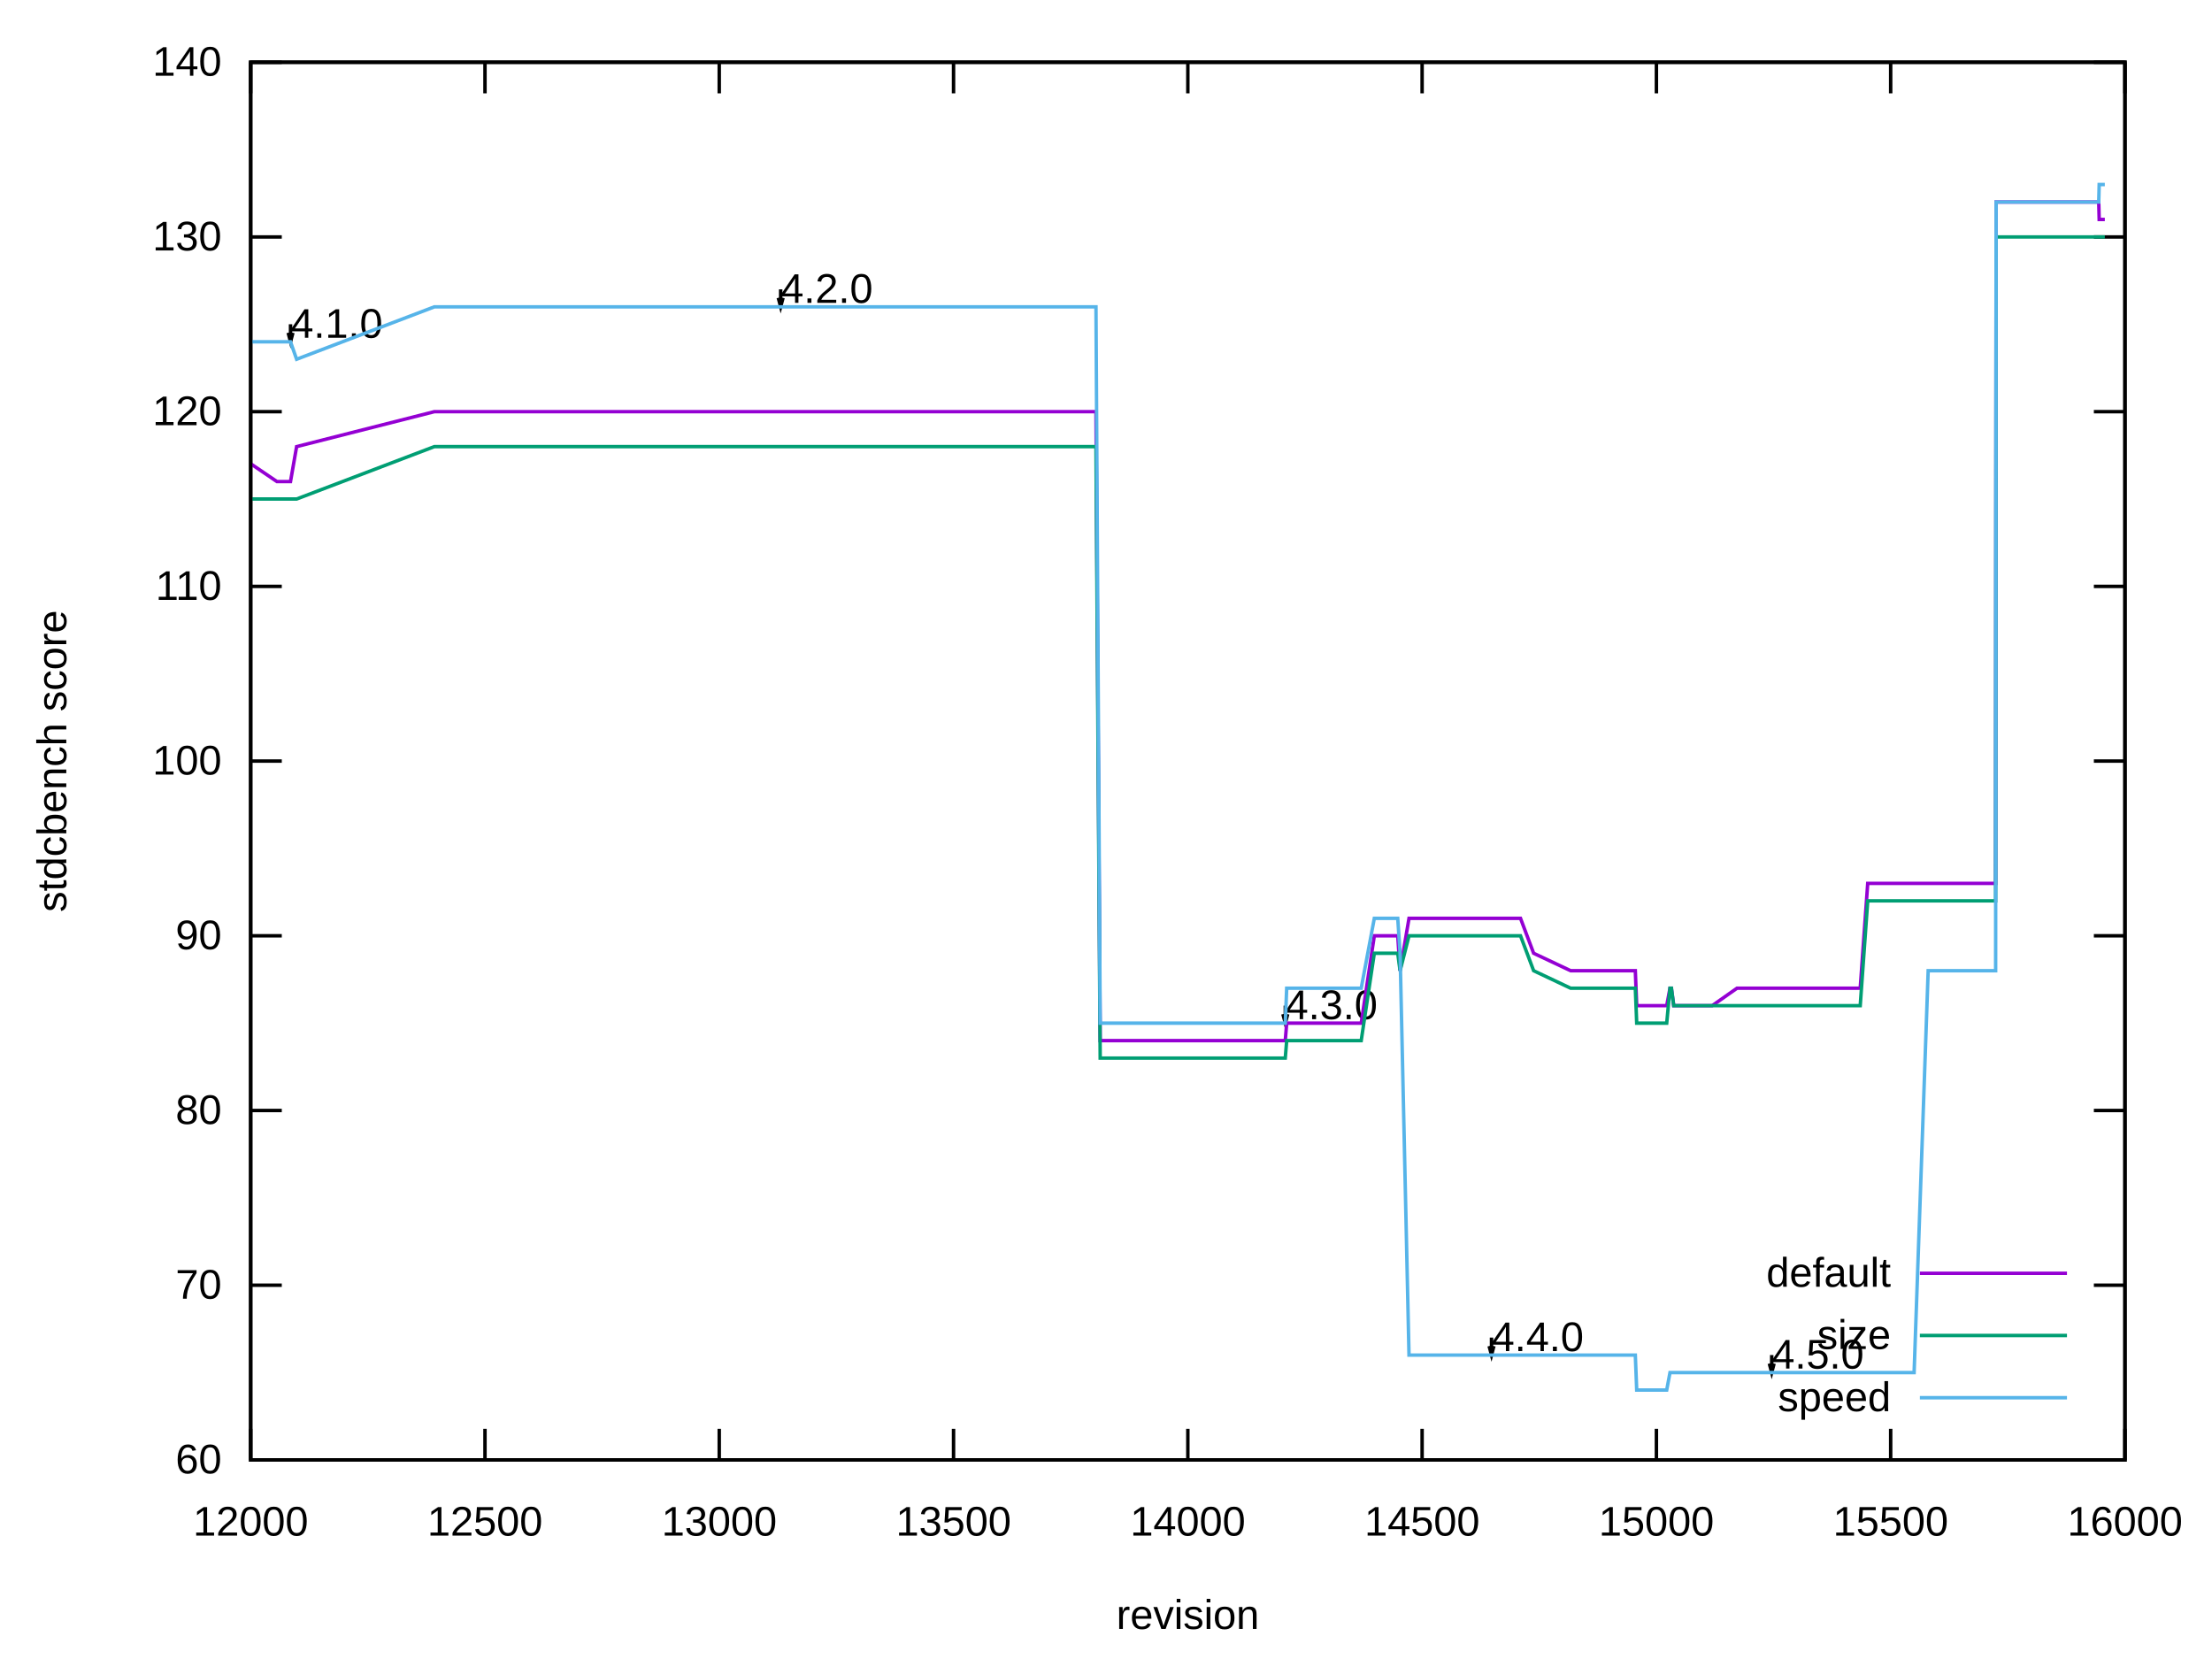
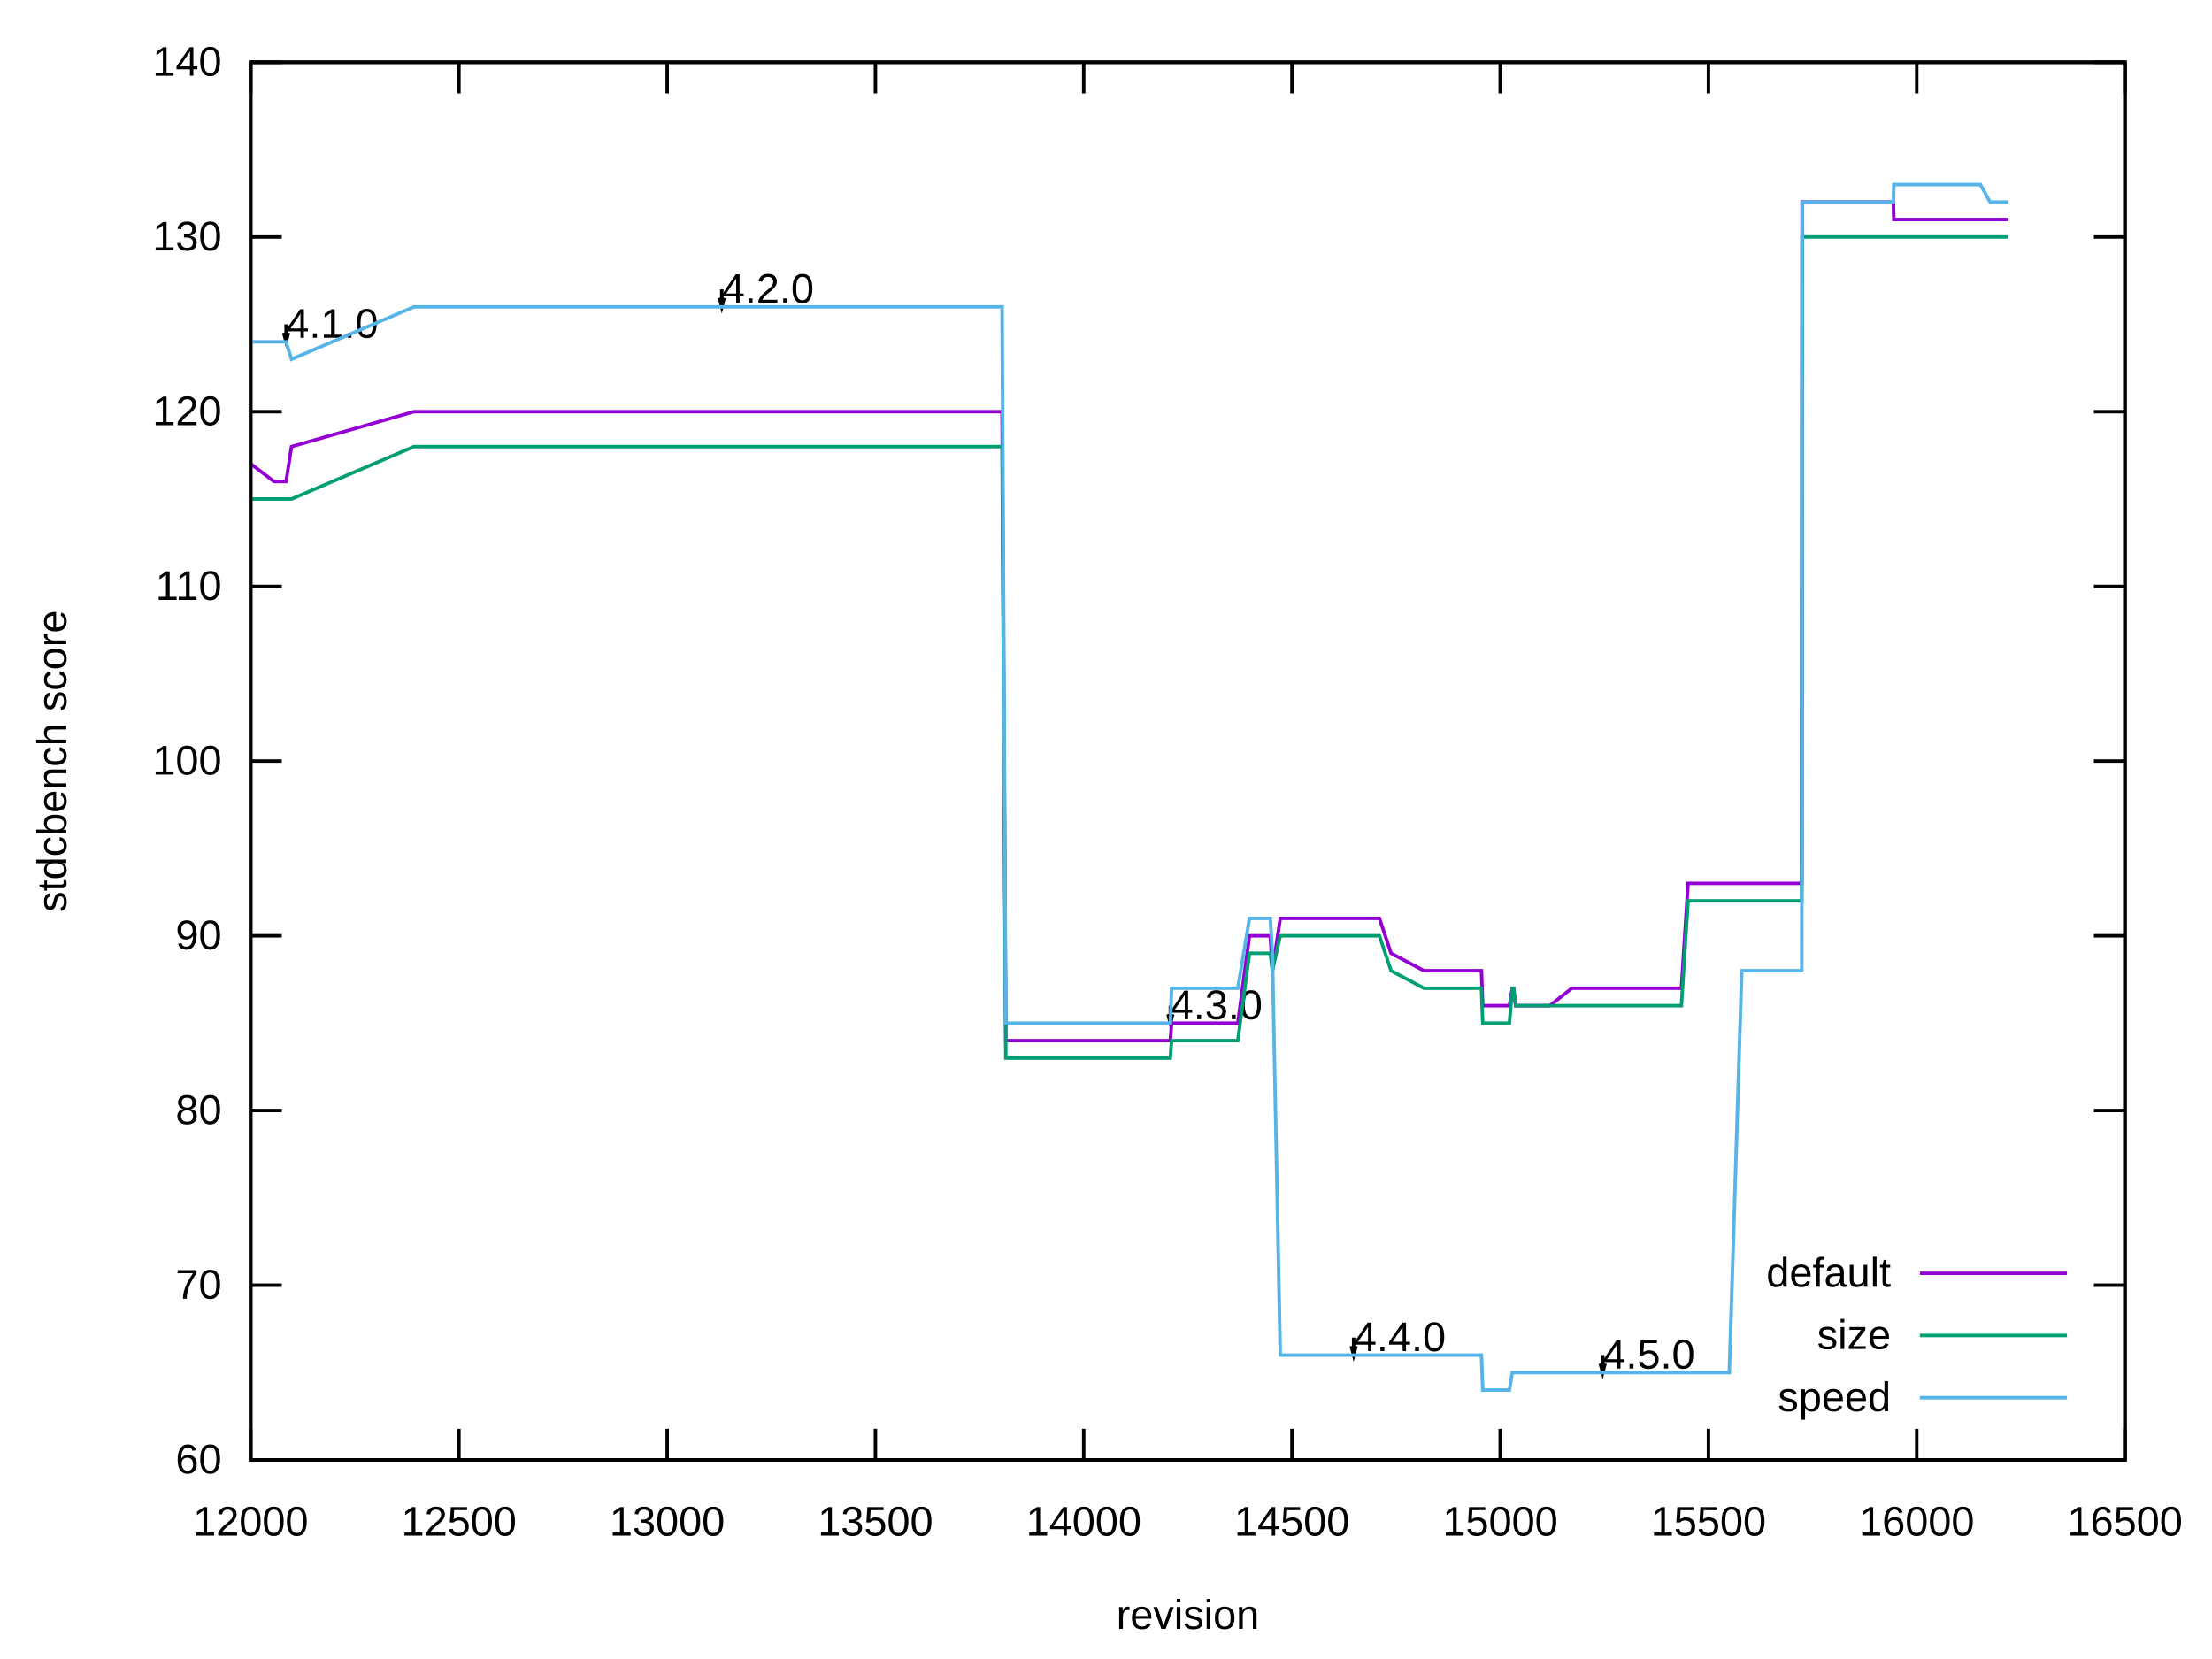
<svg xmlns="http://www.w3.org/2000/svg" xmlns:xlink="http://www.w3.org/1999/xlink" width="640" height="480" viewBox="0 0 640 480">
  <g id="gnuplot_canvas">
    <rect x="0" y="0" width="640" height="480" fill="none" />
    <defs>
      <circle id="gpDot" r="0.5" stroke-width="0.5" stroke="currentColor" />
      <path id="gpPt0" stroke-width="0.222" stroke="currentColor" d="M-1,0 h2 M0,-1 v2" />
      <path id="gpPt1" stroke-width="0.222" stroke="currentColor" d="M-1,-1 L1,1 M1,-1 L-1,1" />
      <path id="gpPt2" stroke-width="0.222" stroke="currentColor" d="M-1,0 L1,0 M0,-1 L0,1 M-1,-1 L1,1 M-1,1 L1,-1" />
      <rect id="gpPt3" stroke-width="0.222" stroke="currentColor" x="-1" y="-1" width="2" height="2" />
      <rect id="gpPt4" stroke-width="0.222" stroke="currentColor" fill="currentColor" x="-1" y="-1" width="2" height="2" />
      <circle id="gpPt5" stroke-width="0.222" stroke="currentColor" cx="0" cy="0" r="1" />
      <use xlink:href="#gpPt5" id="gpPt6" fill="currentColor" stroke="none" />
      <path id="gpPt7" stroke-width="0.222" stroke="currentColor" d="M0,-1.33 L-1.33,0.67 L1.33,0.67 z" />
      <use xlink:href="#gpPt7" id="gpPt8" fill="currentColor" stroke="none" />
      <use xlink:href="#gpPt7" id="gpPt9" stroke="currentColor" transform="rotate(180)" />
      <use xlink:href="#gpPt9" id="gpPt10" fill="currentColor" stroke="none" />
      <use xlink:href="#gpPt3" id="gpPt11" stroke="currentColor" transform="rotate(45)" />
      <use xlink:href="#gpPt11" id="gpPt12" fill="currentColor" stroke="none" />
      <path id="gpPt13" stroke-width="0.222" stroke="currentColor" d="M0,1.330 L1.265,0.411 L0.782,-1.067 L-0.782,-1.076 L-1.265,0.411 z" />
      <use xlink:href="#gpPt13" id="gpPt14" fill="currentColor" stroke="none" />
      <filter id="textbox" filterUnits="objectBoundingBox" x="0" y="0" height="1" width="1">
        <feFlood flood-color="white" flood-opacity="1" result="bgnd" />
        <feComposite in="SourceGraphic" in2="bgnd" operator="atop" />
      </filter>
      <filter id="greybox" filterUnits="objectBoundingBox" x="0" y="0" height="1" width="1">
        <feFlood flood-color="lightgrey" flood-opacity="1" result="grey" />
        <feComposite in="SourceGraphic" in2="grey" operator="atop" />
      </filter>
    </defs>
    <g fill="none" color="white" stroke="currentColor" stroke-width="1.00" stroke-linecap="butt" stroke-linejoin="miter">
</g>
    <g fill="none" color="black" stroke="currentColor" stroke-width="1.00" stroke-linecap="butt" stroke-linejoin="miter">
      <path stroke="black" d="M72.53,422.40 L81.53,422.40 M614.82,422.40 L605.82,422.40  " />
      <g transform="translate(64.14,426.30)" stroke="none" fill="black" font-family="Arial" font-size="12.00" text-anchor="end">
        <text>
          <tspan font-family="Arial"> 60</tspan>
        </text>
      </g>
    </g>
    <g fill="none" color="black" stroke="currentColor" stroke-width="1.00" stroke-linecap="butt" stroke-linejoin="miter">
      <path stroke="black" d="M72.53,371.85 L81.53,371.85 M614.82,371.85 L605.82,371.85  " />
      <g transform="translate(64.14,375.75)" stroke="none" fill="black" font-family="Arial" font-size="12.00" text-anchor="end">
        <text>
          <tspan font-family="Arial"> 70</tspan>
        </text>
      </g>
    </g>
    <g fill="none" color="black" stroke="currentColor" stroke-width="1.00" stroke-linecap="butt" stroke-linejoin="miter">
      <path stroke="black" d="M72.53,321.30 L81.53,321.30 M614.82,321.30 L605.82,321.30  " />
      <g transform="translate(64.14,325.20)" stroke="none" fill="black" font-family="Arial" font-size="12.00" text-anchor="end">
        <text>
          <tspan font-family="Arial"> 80</tspan>
        </text>
      </g>
    </g>
    <g fill="none" color="black" stroke="currentColor" stroke-width="1.00" stroke-linecap="butt" stroke-linejoin="miter">
      <path stroke="black" d="M72.53,270.75 L81.53,270.75 M614.82,270.75 L605.82,270.75  " />
      <g transform="translate(64.14,274.65)" stroke="none" fill="black" font-family="Arial" font-size="12.00" text-anchor="end">
        <text>
          <tspan font-family="Arial"> 90</tspan>
        </text>
      </g>
    </g>
    <g fill="none" color="black" stroke="currentColor" stroke-width="1.00" stroke-linecap="butt" stroke-linejoin="miter">
      <path stroke="black" d="M72.53,220.20 L81.53,220.20 M614.82,220.20 L605.82,220.20  " />
      <g transform="translate(64.14,224.10)" stroke="none" fill="black" font-family="Arial" font-size="12.00" text-anchor="end">
        <text>
          <tspan font-family="Arial"> 100</tspan>
        </text>
      </g>
    </g>
    <g fill="none" color="black" stroke="currentColor" stroke-width="1.00" stroke-linecap="butt" stroke-linejoin="miter">
      <path stroke="black" d="M72.53,169.66 L81.53,169.66 M614.82,169.66 L605.82,169.66  " />
      <g transform="translate(64.14,173.56)" stroke="none" fill="black" font-family="Arial" font-size="12.00" text-anchor="end">
        <text>
          <tspan font-family="Arial"> 110</tspan>
        </text>
      </g>
    </g>
    <g fill="none" color="black" stroke="currentColor" stroke-width="1.00" stroke-linecap="butt" stroke-linejoin="miter">
      <path stroke="black" d="M72.53,119.11 L81.53,119.11 M614.82,119.11 L605.82,119.11  " />
      <g transform="translate(64.14,123.01)" stroke="none" fill="black" font-family="Arial" font-size="12.00" text-anchor="end">
        <text>
          <tspan font-family="Arial"> 120</tspan>
        </text>
      </g>
    </g>
    <g fill="none" color="black" stroke="currentColor" stroke-width="1.00" stroke-linecap="butt" stroke-linejoin="miter">
      <path stroke="black" d="M72.53,68.56 L81.53,68.56 M614.82,68.56 L605.82,68.56  " />
      <g transform="translate(64.14,72.46)" stroke="none" fill="black" font-family="Arial" font-size="12.00" text-anchor="end">
        <text>
          <tspan font-family="Arial"> 130</tspan>
        </text>
      </g>
    </g>
    <g fill="none" color="black" stroke="currentColor" stroke-width="1.00" stroke-linecap="butt" stroke-linejoin="miter">
      <path stroke="black" d="M72.53,18.01 L81.53,18.01 M614.82,18.01 L605.82,18.01  " />
      <g transform="translate(64.14,21.91)" stroke="none" fill="black" font-family="Arial" font-size="12.00" text-anchor="end">
        <text>
          <tspan font-family="Arial"> 140</tspan>
        </text>
      </g>
    </g>
    <g fill="none" color="black" stroke="currentColor" stroke-width="1.00" stroke-linecap="butt" stroke-linejoin="miter">
      <path stroke="black" d="M72.53,422.40 L72.53,413.40 M72.53,18.01 L72.53,27.01  " />
      <g transform="translate(72.53,444.30)" stroke="none" fill="black" font-family="Arial" font-size="12.00" text-anchor="middle">
        <text>
          <tspan font-family="Arial"> 12000</tspan>
        </text>
      </g>
    </g>
    <g fill="none" color="black" stroke="currentColor" stroke-width="1.00" stroke-linecap="butt" stroke-linejoin="miter">
-       <path stroke="black" d="M140.32,422.40 L140.32,413.40 M140.32,18.01 L140.32,27.01  " />
-       <g transform="translate(140.32,444.30)" stroke="none" fill="black" font-family="Arial" font-size="12.00" text-anchor="middle">
+       <path stroke="black" d="M132.78,422.40 L132.78,413.40 M132.78,18.01 L132.78,27.01  " />
+       <g transform="translate(132.78,444.30)" stroke="none" fill="black" font-family="Arial" font-size="12.00" text-anchor="middle">
        <text>
          <tspan font-family="Arial"> 12500</tspan>
        </text>
      </g>
    </g>
    <g fill="none" color="black" stroke="currentColor" stroke-width="1.00" stroke-linecap="butt" stroke-linejoin="miter">
-       <path stroke="black" d="M208.10,422.40 L208.10,413.40 M208.10,18.01 L208.10,27.01  " />
-       <g transform="translate(208.10,444.30)" stroke="none" fill="black" font-family="Arial" font-size="12.00" text-anchor="middle">
+       <path stroke="black" d="M193.04,422.40 L193.04,413.40 M193.04,18.01 L193.04,27.01  " />
+       <g transform="translate(193.04,444.30)" stroke="none" fill="black" font-family="Arial" font-size="12.00" text-anchor="middle">
        <text>
          <tspan font-family="Arial"> 13000</tspan>
        </text>
      </g>
    </g>
    <g fill="none" color="black" stroke="currentColor" stroke-width="1.00" stroke-linecap="butt" stroke-linejoin="miter">
-       <path stroke="black" d="M275.89,422.40 L275.89,413.40 M275.89,18.01 L275.89,27.01  " />
-       <g transform="translate(275.89,444.30)" stroke="none" fill="black" font-family="Arial" font-size="12.00" text-anchor="middle">
+       <path stroke="black" d="M253.29,422.40 L253.29,413.40 M253.29,18.01 L253.29,27.01  " />
+       <g transform="translate(253.29,444.30)" stroke="none" fill="black" font-family="Arial" font-size="12.00" text-anchor="middle">
        <text>
          <tspan font-family="Arial"> 13500</tspan>
        </text>
      </g>
    </g>
    <g fill="none" color="black" stroke="currentColor" stroke-width="1.00" stroke-linecap="butt" stroke-linejoin="miter">
-       <path stroke="black" d="M343.68,422.40 L343.68,413.40 M343.68,18.01 L343.68,27.01  " />
-       <g transform="translate(343.68,444.30)" stroke="none" fill="black" font-family="Arial" font-size="12.00" text-anchor="middle">
+       <path stroke="black" d="M313.55,422.40 L313.55,413.40 M313.55,18.01 L313.55,27.01  " />
+       <g transform="translate(313.55,444.30)" stroke="none" fill="black" font-family="Arial" font-size="12.00" text-anchor="middle">
        <text>
          <tspan font-family="Arial"> 14000</tspan>
        </text>
      </g>
    </g>
    <g fill="none" color="black" stroke="currentColor" stroke-width="1.00" stroke-linecap="butt" stroke-linejoin="miter">
-       <path stroke="black" d="M411.46,422.40 L411.46,413.40 M411.46,18.01 L411.46,27.01  " />
-       <g transform="translate(411.46,444.30)" stroke="none" fill="black" font-family="Arial" font-size="12.00" text-anchor="middle">
+       <path stroke="black" d="M373.80,422.40 L373.80,413.40 M373.80,18.01 L373.80,27.01  " />
+       <g transform="translate(373.80,444.30)" stroke="none" fill="black" font-family="Arial" font-size="12.00" text-anchor="middle">
        <text>
          <tspan font-family="Arial"> 14500</tspan>
        </text>
      </g>
    </g>
    <g fill="none" color="black" stroke="currentColor" stroke-width="1.00" stroke-linecap="butt" stroke-linejoin="miter">
-       <path stroke="black" d="M479.25,422.40 L479.25,413.40 M479.25,18.01 L479.25,27.01  " />
-       <g transform="translate(479.25,444.30)" stroke="none" fill="black" font-family="Arial" font-size="12.00" text-anchor="middle">
+       <path stroke="black" d="M434.06,422.40 L434.06,413.40 M434.06,18.01 L434.06,27.01  " />
+       <g transform="translate(434.06,444.30)" stroke="none" fill="black" font-family="Arial" font-size="12.00" text-anchor="middle">
        <text>
          <tspan font-family="Arial"> 15000</tspan>
        </text>
      </g>
    </g>
    <g fill="none" color="black" stroke="currentColor" stroke-width="1.00" stroke-linecap="butt" stroke-linejoin="miter">
-       <path stroke="black" d="M547.03,422.40 L547.03,413.40 M547.03,18.01 L547.03,27.01  " />
-       <g transform="translate(547.03,444.30)" stroke="none" fill="black" font-family="Arial" font-size="12.00" text-anchor="middle">
+       <path stroke="black" d="M494.31,422.40 L494.31,413.40 M494.31,18.01 L494.31,27.01  " />
+       <g transform="translate(494.31,444.30)" stroke="none" fill="black" font-family="Arial" font-size="12.00" text-anchor="middle">
        <text>
          <tspan font-family="Arial"> 15500</tspan>
+         </text>
+       </g>
+     </g>
+     <g fill="none" color="black" stroke="currentColor" stroke-width="1.00" stroke-linecap="butt" stroke-linejoin="miter">
+       <path stroke="black" d="M554.57,422.40 L554.57,413.40 M554.57,18.01 L554.57,27.01  " />
+       <g transform="translate(554.57,444.30)" stroke="none" fill="black" font-family="Arial" font-size="12.00" text-anchor="middle">
+         <text>
+           <tspan font-family="Arial"> 16000</tspan>
        </text>
      </g>
    </g>
    <g fill="none" color="black" stroke="currentColor" stroke-width="1.00" stroke-linecap="butt" stroke-linejoin="miter">
      <path stroke="black" d="M614.82,422.40 L614.82,413.40 M614.82,18.01 L614.82,27.01  " />
      <g transform="translate(614.82,444.30)" stroke="none" fill="black" font-family="Arial" font-size="12.00" text-anchor="middle">
        <text>
-           <tspan font-family="Arial"> 16000</tspan>
+           <tspan font-family="Arial"> 16500</tspan>
        </text>
      </g>
    </g>
    <g fill="none" color="black" stroke="currentColor" stroke-width="1.00" stroke-linecap="butt" stroke-linejoin="miter">
</g>
    <g fill="none" color="black" stroke="currentColor" stroke-width="1.00" stroke-linecap="butt" stroke-linejoin="miter">
      <path stroke="black" d="M72.53,18.01 L72.53,422.40 L614.82,422.40 L614.82,18.01 L72.53,18.01 Z  " />
-       <g transform="translate(84.05,97.73)" stroke="none" fill="black" font-family="Arial" font-size="12.00" text-anchor="start">
+       <g transform="translate(82.77,97.73)" stroke="none" fill="black" font-family="Arial" font-size="12.00" text-anchor="start">
        <text>
          <tspan font-family="Arial">4.1.0</tspan>
        </text>
      </g>
-       <g transform="translate(225.86,87.62)" stroke="none" fill="black" font-family="Arial" font-size="12.00" text-anchor="start">
+       <g transform="translate(208.83,87.62)" stroke="none" fill="black" font-family="Arial" font-size="12.00" text-anchor="start">
        <text>
          <tspan font-family="Arial">4.2.0</tspan>
        </text>
      </g>
-       <g transform="translate(371.87,294.87)" stroke="none" fill="black" font-family="Arial" font-size="12.00" text-anchor="start">
+       <g transform="translate(338.61,294.87)" stroke="none" fill="black" font-family="Arial" font-size="12.00" text-anchor="start">
        <text>
          <tspan font-family="Arial">4.3.0</tspan>
        </text>
      </g>
-       <g transform="translate(431.53,390.92)" stroke="none" fill="black" font-family="Arial" font-size="12.00" text-anchor="start">
+       <g transform="translate(391.64,390.92)" stroke="none" fill="black" font-family="Arial" font-size="12.00" text-anchor="start">
        <text>
          <tspan font-family="Arial">4.4.0</tspan>
        </text>
      </g>
-       <g transform="translate(512.60,395.97)" stroke="none" fill="black" font-family="Arial" font-size="12.00" text-anchor="start">
+       <g transform="translate(463.70,395.97)" stroke="none" fill="black" font-family="Arial" font-size="12.00" text-anchor="start">
        <text>
          <tspan font-family="Arial">4.5.0</tspan>
        </text>
      </g>
    </g>
    <g fill="none" color="black" stroke="currentColor" stroke-width="1.00" stroke-linecap="butt" stroke-linejoin="miter">
-       <path stroke="black" d="M83.37,96.28 L84.06,98.88 L84.75,96.28 M84.06,93.82 L84.06,98.88  " />
-     </g>
-     <g fill="none" color="black" stroke="currentColor" stroke-width="1.00" stroke-linecap="butt" stroke-linejoin="miter">
-       <path stroke="black" d="M225.18,86.17 L225.87,88.77 L226.56,86.17 M225.87,83.71 L225.87,88.77  " />
-     </g>
-     <g fill="none" color="black" stroke="currentColor" stroke-width="1.00" stroke-linecap="butt" stroke-linejoin="miter">
-       <path stroke="black" d="M371.19,293.42 L371.88,296.02 L372.57,293.42 M371.88,290.96 L371.88,296.02  " />
-     </g>
-     <g fill="none" color="black" stroke="currentColor" stroke-width="1.00" stroke-linecap="butt" stroke-linejoin="miter">
-       <path stroke="black" d="M430.85,389.46 L431.54,392.06 L432.23,389.46 M431.54,387.01 L431.54,392.06  " />
-     </g>
-     <g fill="none" color="black" stroke="currentColor" stroke-width="1.00" stroke-linecap="butt" stroke-linejoin="miter">
-       <path stroke="black" d="M511.92,394.52 L512.61,397.12 L513.30,394.52 M512.61,392.06 L512.61,397.12  " />
+       <path stroke="black" d="M82.09,96.28 L82.78,98.88 L83.47,96.28 M82.78,93.82 L82.78,98.88  " />
+     </g>
+     <g fill="none" color="black" stroke="currentColor" stroke-width="1.00" stroke-linecap="butt" stroke-linejoin="miter">
+       <path stroke="black" d="M208.15,86.17 L208.84,88.77 L209.53,86.17 M208.84,83.71 L208.84,88.77  " />
+     </g>
+     <g fill="none" color="black" stroke="currentColor" stroke-width="1.00" stroke-linecap="butt" stroke-linejoin="miter">
+       <path stroke="black" d="M337.93,293.42 L338.62,296.02 L339.31,293.42 M338.62,290.96 L338.62,296.02  " />
+     </g>
+     <g fill="none" color="black" stroke="currentColor" stroke-width="1.00" stroke-linecap="butt" stroke-linejoin="miter">
+       <path stroke="black" d="M390.96,389.46 L391.65,392.06 L392.34,389.46 M391.65,387.01 L391.65,392.06  " />
+     </g>
+     <g fill="none" color="black" stroke="currentColor" stroke-width="1.00" stroke-linecap="butt" stroke-linejoin="miter">
+       <path stroke="black" d="M463.02,394.52 L463.71,397.12 L464.40,394.52 M463.71,392.06 L463.71,397.12  " />
    </g>
    <g fill="none" color="black" stroke="currentColor" stroke-width="1.00" stroke-linecap="butt" stroke-linejoin="miter">
</g>
    <g id="gnuplot_plot_1">
      <g fill="none" color="black" stroke="currentColor" stroke-width="1.00" stroke-linecap="butt" stroke-linejoin="miter">
        <g transform="translate(547.09,372.30)" stroke="none" fill="black" font-family="Arial" font-size="12.00" text-anchor="end">
          <text>
            <tspan font-family="Arial">default</tspan>
          </text>
        </g>
      </g>
      <g fill="none" color="black" stroke="currentColor" stroke-width="1.00" stroke-linecap="butt" stroke-linejoin="miter">
-         <path stroke="rgb(148,   0, 211)" d="M555.48,368.40 L598.04,368.40 M72.67,134.27 L80.12,139.33 L84.05,139.33 L85.82,129.22 L125.67,119.11 L128.79,119.11   L130.83,119.11 L133.54,119.11 L135.44,119.11 L138.69,119.11 L139.64,119.11 L141.40,119.11 L159.57,119.11 L163.77,119.11   L165.94,119.11 L166.35,119.11 L173.67,119.11 L178.82,119.11 L180.31,119.11 L184.65,119.11 L189.39,119.11 L191.16,119.11   L193.33,119.11 L194.55,119.11 L203.90,119.11 L225.86,119.11 L235.22,119.11 L248.77,119.11 L275.21,119.11 L301.51,119.11   L302.87,119.11 L304.22,119.11 L309.51,119.11 L312.76,119.11 L316.56,119.11 L317.10,119.11 L318.32,301.08 L319.95,301.08   L322.66,301.08 L328.08,301.08 L330.12,301.08 L343.68,301.08 L368.62,301.08 L371.87,301.08 L372.28,296.03 L374.18,296.03   L375.53,296.03 L375.94,296.03 L377.03,296.03 L377.30,296.03 L377.97,296.03 L384.35,296.03 L390.58,296.03 L393.84,296.03   L397.63,270.75 L398.58,270.75 L403.73,270.75 L404.41,270.75 L405.09,280.86 L407.67,265.70 L412.82,265.70 L415.26,265.70   L431.53,265.70 L431.80,265.70 L439.93,265.70 L443.73,275.81 L454.44,280.86 L464.20,280.86 L473.15,280.86 L473.55,290.97   L478.71,290.97 L481.28,290.97 L482.23,290.97 L483.18,285.92 L483.59,285.92 L484.26,290.97 L487.38,290.97 L491.86,290.97   L493.35,290.97 L495.11,290.97 L495.25,290.97 L495.38,290.97 L502.57,285.92 L511.78,285.92 L512.60,285.92 L522.22,285.92   L535.92,285.92 L538.22,285.92 L540.39,255.59 L545.14,255.59 L553.81,255.59 L557.88,255.59 L569.95,255.59 L577.40,255.59   L577.54,58.45 L583.37,58.45 L599.91,58.45 L600.04,58.45 L607.23,58.45 L607.36,63.50 L608.99,63.50  " />
+         <path stroke="rgb(148,   0, 211)" d="M555.48,368.40 L598.04,368.40 M72.65,134.27 L79.28,139.33 L82.77,139.33 L84.34,129.22 L119.77,119.11 L122.54,119.11   L124.35,119.11 L126.76,119.11 L128.45,119.11 L131.34,119.11 L132.18,119.11 L133.75,119.11 L149.90,119.11 L153.63,119.11   L155.56,119.11 L155.92,119.11 L162.43,119.11 L167.01,119.11 L168.33,119.11 L172.19,119.11 L176.41,119.11 L177.98,119.11   L179.90,119.11 L180.99,119.11 L189.30,119.11 L208.83,119.11 L217.14,119.11 L229.19,119.11 L252.69,119.11 L276.07,119.11   L278.48,119.11 L283.18,119.11 L286.07,119.11 L289.45,119.11 L289.93,119.11 L291.01,301.08 L292.46,301.08 L294.87,301.08   L299.69,301.08 L301.50,301.08 L313.55,301.08 L335.72,301.08 L338.61,301.08 L338.98,296.03 L343.19,296.03 L343.43,296.03   L344.04,296.03 L349.70,296.03 L355.24,296.03 L358.14,296.03 L361.51,270.75 L362.35,270.75 L366.93,270.75 L367.54,270.75   L368.14,280.86 L370.43,265.70 L375.01,265.70 L377.18,265.70 L391.64,265.70 L391.88,265.70 L399.11,265.70 L402.48,275.81   L412.00,280.86 L420.68,280.86 L428.63,280.86 L429.00,290.97 L433.57,290.97 L435.86,290.97 L436.71,290.97 L437.55,285.92   L437.91,285.92 L438.52,290.97 L441.29,290.97 L445.26,290.97 L446.59,290.97 L448.16,290.97 L448.28,290.97 L448.40,290.97   L454.78,285.92 L462.98,285.92 L463.70,285.92 L472.26,285.92 L484.43,285.92 L486.48,285.92 L488.41,255.59 L492.62,255.59   L500.34,255.59 L503.95,255.59 L514.68,255.59 L521.31,255.59 L521.43,58.45 L526.61,58.45 L541.31,58.45 L541.43,58.45   L547.82,58.45 L547.94,63.50 L549.38,63.50 L556.49,63.50 L560.95,63.50 L573.00,63.50 L575.78,63.50 L581.08,63.50    " />
      </g>
    </g>
    <g id="gnuplot_plot_2">
      <g fill="none" color="black" stroke="currentColor" stroke-width="1.00" stroke-linecap="butt" stroke-linejoin="miter">
        <g transform="translate(547.09,390.30)" stroke="none" fill="black" font-family="Arial" font-size="12.00" text-anchor="end">
          <text>
            <tspan font-family="Arial">size</tspan>
          </text>
        </g>
      </g>
      <g fill="none" color="black" stroke="currentColor" stroke-width="1.00" stroke-linecap="butt" stroke-linejoin="miter">
-         <path stroke="rgb(  0, 158, 115)" d="M555.48,386.40 L598.04,386.40 M72.67,144.38 L80.12,144.38 L84.05,144.38 L85.82,144.38 L125.67,129.22 L128.79,129.22   L130.83,129.22 L133.54,129.22 L135.44,129.22 L138.69,129.22 L139.64,129.22 L141.40,129.22 L159.57,129.22 L163.77,129.22   L165.94,129.22 L166.35,129.22 L173.67,129.22 L178.82,129.22 L180.31,129.22 L184.65,129.22 L189.39,129.22 L191.16,129.22   L193.33,129.22 L194.55,129.22 L203.90,129.22 L225.86,129.22 L235.22,129.22 L248.77,129.22 L275.21,129.22 L301.51,129.22   L302.87,129.22 L304.22,129.22 L309.51,129.22 L312.76,129.22 L316.56,129.22 L317.10,129.22 L318.32,306.14 L319.95,306.14   L322.66,306.14 L328.08,306.14 L330.12,306.14 L343.68,306.14 L368.62,306.14 L371.87,306.14 L372.28,301.08 L374.18,301.08   L375.53,301.08 L375.94,301.08 L377.03,301.08 L377.30,301.08 L377.97,301.08 L384.35,301.08 L390.58,301.08 L393.84,301.08   L397.63,275.81 L398.58,275.81 L403.73,275.81 L404.41,275.81 L405.09,280.86 L407.67,270.75 L412.82,270.75 L415.26,270.75   L431.53,270.75 L431.80,270.75 L439.93,270.75 L443.73,280.86 L454.44,285.92 L464.20,285.92 L473.15,285.92 L473.55,296.03   L478.71,296.03 L481.28,296.03 L482.23,296.03 L483.18,285.92 L483.59,285.92 L484.26,290.97 L487.38,290.97 L491.86,290.97   L493.35,290.97 L495.11,290.97 L495.25,290.97 L495.38,290.97 L502.57,290.97 L511.78,290.97 L512.60,290.97 L522.22,290.97   L535.92,290.97 L538.22,290.97 L540.39,260.64 L545.14,260.64 L553.81,260.64 L557.88,260.64 L569.95,260.64 L577.40,260.64   L577.54,68.56 L583.37,68.56 L599.91,68.56 L600.04,68.56 L607.23,68.56 L607.36,68.56 L608.99,68.56  " />
+         <path stroke="rgb(  0, 158, 115)" d="M555.48,386.40 L598.04,386.40 M72.65,144.38 L79.28,144.38 L82.77,144.38 L84.34,144.38 L119.77,129.22 L122.54,129.22   L124.35,129.22 L126.76,129.22 L128.45,129.22 L131.34,129.22 L132.18,129.22 L133.75,129.22 L149.90,129.22 L153.63,129.22   L155.56,129.22 L155.92,129.22 L162.43,129.22 L167.01,129.22 L168.33,129.22 L172.19,129.22 L176.41,129.22 L177.98,129.22   L179.90,129.22 L180.99,129.22 L189.30,129.22 L208.83,129.22 L217.14,129.22 L229.19,129.22 L252.69,129.22 L276.07,129.22   L278.48,129.22 L283.18,129.22 L286.07,129.22 L289.45,129.22 L289.93,129.22 L291.01,306.14 L292.46,306.14 L294.87,306.14   L299.69,306.14 L301.50,306.14 L313.55,306.14 L335.72,306.14 L338.61,306.14 L338.98,301.08 L343.19,301.08 L343.43,301.08   L344.04,301.08 L349.70,301.08 L355.24,301.08 L358.14,301.08 L361.51,275.81 L362.35,275.81 L366.93,275.81 L367.54,275.81   L368.14,280.86 L370.43,270.75 L375.01,270.75 L377.18,270.75 L391.64,270.75 L391.88,270.75 L399.11,270.75 L402.48,280.86   L412.00,285.92 L420.68,285.92 L428.63,285.92 L429.00,296.03 L433.57,296.03 L435.86,296.03 L436.71,296.03 L437.55,285.92   L437.91,285.92 L438.52,290.97 L441.29,290.97 L445.26,290.97 L446.59,290.97 L448.16,290.97 L448.28,290.97 L448.40,290.97   L454.78,290.97 L462.98,290.97 L463.70,290.97 L472.26,290.97 L484.43,290.97 L486.48,290.97 L488.41,260.64 L492.62,260.64   L500.34,260.64 L503.95,260.64 L514.68,260.64 L521.31,260.64 L521.43,68.56 L526.61,68.56 L541.31,68.56 L541.43,68.56   L547.82,68.56 L547.94,68.56 L549.38,68.56 L556.49,68.56 L560.95,68.56 L573.00,68.56 L575.78,68.56 L581.08,68.56    " />
      </g>
    </g>
    <g id="gnuplot_plot_3">
      <g fill="none" color="black" stroke="currentColor" stroke-width="1.00" stroke-linecap="butt" stroke-linejoin="miter">
        <g transform="translate(547.09,408.30)" stroke="none" fill="black" font-family="Arial" font-size="12.00" text-anchor="end">
          <text>
            <tspan font-family="Arial">speed</tspan>
          </text>
        </g>
      </g>
      <g fill="none" color="black" stroke="currentColor" stroke-width="1.00" stroke-linecap="butt" stroke-linejoin="miter">
-         <path stroke="rgb( 86, 180, 233)" d="M555.48,404.40 L598.04,404.40 M72.67,98.89 L80.12,98.89 L84.05,98.89 L85.82,103.94 L125.67,88.78 L128.79,88.78   L130.83,88.78 L133.54,88.78 L135.44,88.78 L138.69,88.78 L139.64,88.78 L141.40,88.78 L159.57,88.78 L163.77,88.78   L165.94,88.78 L166.35,88.78 L173.67,88.78 L178.82,88.78 L180.31,88.78 L184.65,88.78 L189.39,88.78 L191.16,88.78   L193.33,88.78 L194.55,88.78 L203.90,88.78 L225.86,88.78 L235.22,88.78 L248.77,88.78 L275.21,88.78 L301.51,88.78   L302.87,88.78 L304.22,88.78 L309.51,88.78 L312.76,88.78 L316.56,88.78 L317.10,88.78 L318.32,296.03 L319.95,296.03   L322.66,296.03 L328.08,296.03 L330.12,296.03 L343.68,296.03 L368.62,296.03 L371.87,296.03 L372.28,285.92 L374.18,285.92   L375.53,285.92 L375.94,285.92 L377.03,285.92 L377.30,285.92 L377.97,285.92 L384.35,285.92 L390.58,285.92 L393.84,285.92   L397.63,265.70 L398.58,265.70 L403.73,265.70 L404.41,265.70 L405.09,275.81 L407.67,392.07 L412.82,392.07 L415.26,392.07   L431.53,392.07 L431.80,392.07 L439.93,392.07 L443.73,392.07 L454.44,392.07 L464.20,392.07 L473.15,392.07 L473.55,402.18   L478.71,402.18 L481.28,402.18 L482.23,402.18 L483.18,397.13 L483.59,397.13 L484.26,397.13 L487.38,397.13 L491.86,397.13   L493.35,397.13 L495.11,397.13 L495.25,397.13 L495.38,397.13 L502.57,397.13 L511.78,397.13 L512.60,397.13 L522.22,397.13   L535.92,397.13 L538.22,397.13 L540.39,397.13 L545.14,397.13 L553.81,397.13 L557.88,280.86 L569.95,280.86 L577.40,280.86   L577.54,58.45 L583.37,58.45 L599.91,58.45 L600.04,58.45 L607.23,58.45 L607.36,53.39 L608.99,53.39  " />
+         <path stroke="rgb( 86, 180, 233)" d="M555.48,404.40 L598.04,404.40 M72.65,98.89 L79.28,98.89 L82.77,98.89 L84.34,103.94 L119.77,88.78 L122.54,88.78   L124.35,88.78 L126.76,88.78 L128.45,88.78 L131.34,88.78 L132.18,88.78 L133.75,88.78 L149.90,88.78 L153.63,88.78   L155.56,88.78 L155.92,88.78 L162.43,88.78 L167.01,88.78 L168.33,88.78 L172.19,88.78 L176.41,88.78 L177.98,88.78   L179.90,88.78 L180.99,88.78 L189.30,88.78 L208.83,88.78 L217.14,88.78 L229.19,88.78 L252.69,88.78 L276.07,88.78   L278.48,88.78 L283.18,88.78 L286.07,88.78 L289.45,88.78 L289.93,88.78 L291.01,296.03 L292.46,296.03 L294.87,296.03   L299.69,296.03 L301.50,296.03 L313.55,296.03 L335.72,296.03 L338.61,296.03 L338.98,285.92 L343.19,285.92 L343.43,285.92   L344.04,285.92 L349.70,285.92 L355.24,285.92 L358.14,285.92 L361.51,265.70 L362.35,265.70 L366.93,265.70 L367.54,265.70   L368.14,275.81 L370.43,392.07 L375.01,392.07 L377.18,392.07 L391.64,392.07 L391.88,392.07 L399.11,392.07 L402.48,392.07   L412.00,392.07 L420.68,392.07 L428.63,392.07 L429.00,402.18 L433.57,402.18 L435.86,402.18 L436.71,402.18 L437.55,397.13   L437.91,397.13 L438.52,397.13 L441.29,397.13 L445.26,397.13 L446.59,397.13 L448.16,397.13 L448.28,397.13 L448.40,397.13   L454.78,397.13 L462.98,397.13 L463.70,397.13 L472.26,397.13 L484.43,397.13 L486.48,397.13 L488.41,397.13 L492.62,397.13   L500.34,397.13 L503.95,280.86 L514.68,280.86 L521.31,280.86 L521.43,58.45 L526.61,58.45 L541.31,58.45 L541.43,58.45   L547.82,58.45 L547.94,53.39 L549.38,53.39 L556.49,53.39 L560.95,53.39 L573.00,53.39 L575.78,58.45 L581.08,58.45    " />
      </g>
    </g>
    <g fill="none" color="white" stroke="rgb( 86, 180, 233)" stroke-width="2.00" stroke-linecap="butt" stroke-linejoin="miter">
</g>
    <g fill="none" color="black" stroke="currentColor" stroke-width="2.00" stroke-linecap="butt" stroke-linejoin="miter">
</g>
    <g fill="none" color="black" stroke="black" stroke-width="1.00" stroke-linecap="butt" stroke-linejoin="miter">
</g>
    <g fill="none" color="black" stroke="currentColor" stroke-width="1.00" stroke-linecap="butt" stroke-linejoin="miter">
      <path stroke="black" d="M72.53,18.01 L72.53,422.40 L614.82,422.40 L614.82,18.01 L72.53,18.01 Z  " />
      <g transform="translate(19.18,220.21) rotate(270.00)" stroke="none" fill="black" font-family="Arial" font-size="12.00" text-anchor="middle">
        <text>
          <tspan font-family="Arial">stdcbench score</tspan>
        </text>
      </g>
    </g>
    <g fill="none" color="black" stroke="currentColor" stroke-width="1.00" stroke-linecap="butt" stroke-linejoin="miter">
      <g transform="translate(343.67,471.30)" stroke="none" fill="black" font-family="Arial" font-size="12.00" text-anchor="middle">
        <text>
          <tspan font-family="Arial">revision</tspan>
        </text>
      </g>
    </g>
    <g fill="none" color="black" stroke="currentColor" stroke-width="1.00" stroke-linecap="butt" stroke-linejoin="miter">
</g>
    <g fill="none" color="black" stroke="currentColor" stroke-width="1.00" stroke-linecap="butt" stroke-linejoin="miter">
</g>
  </g>
</svg>
